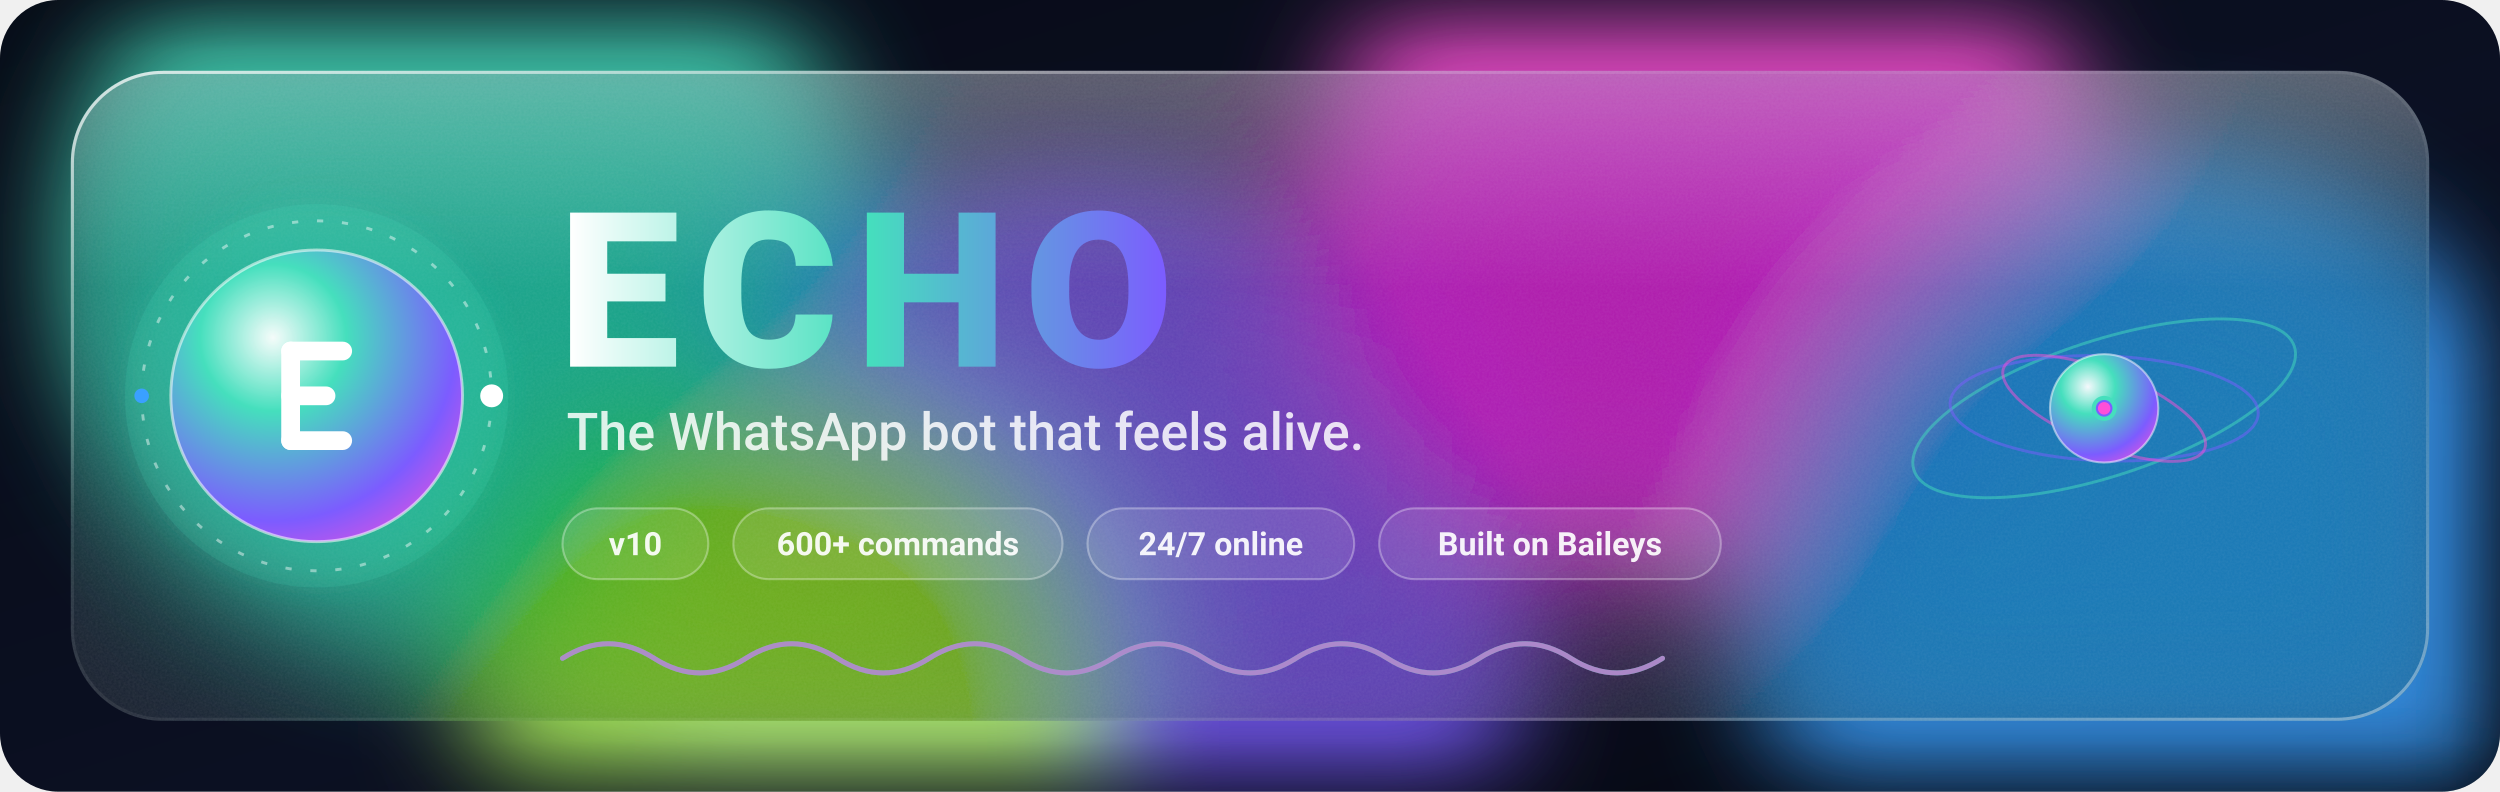
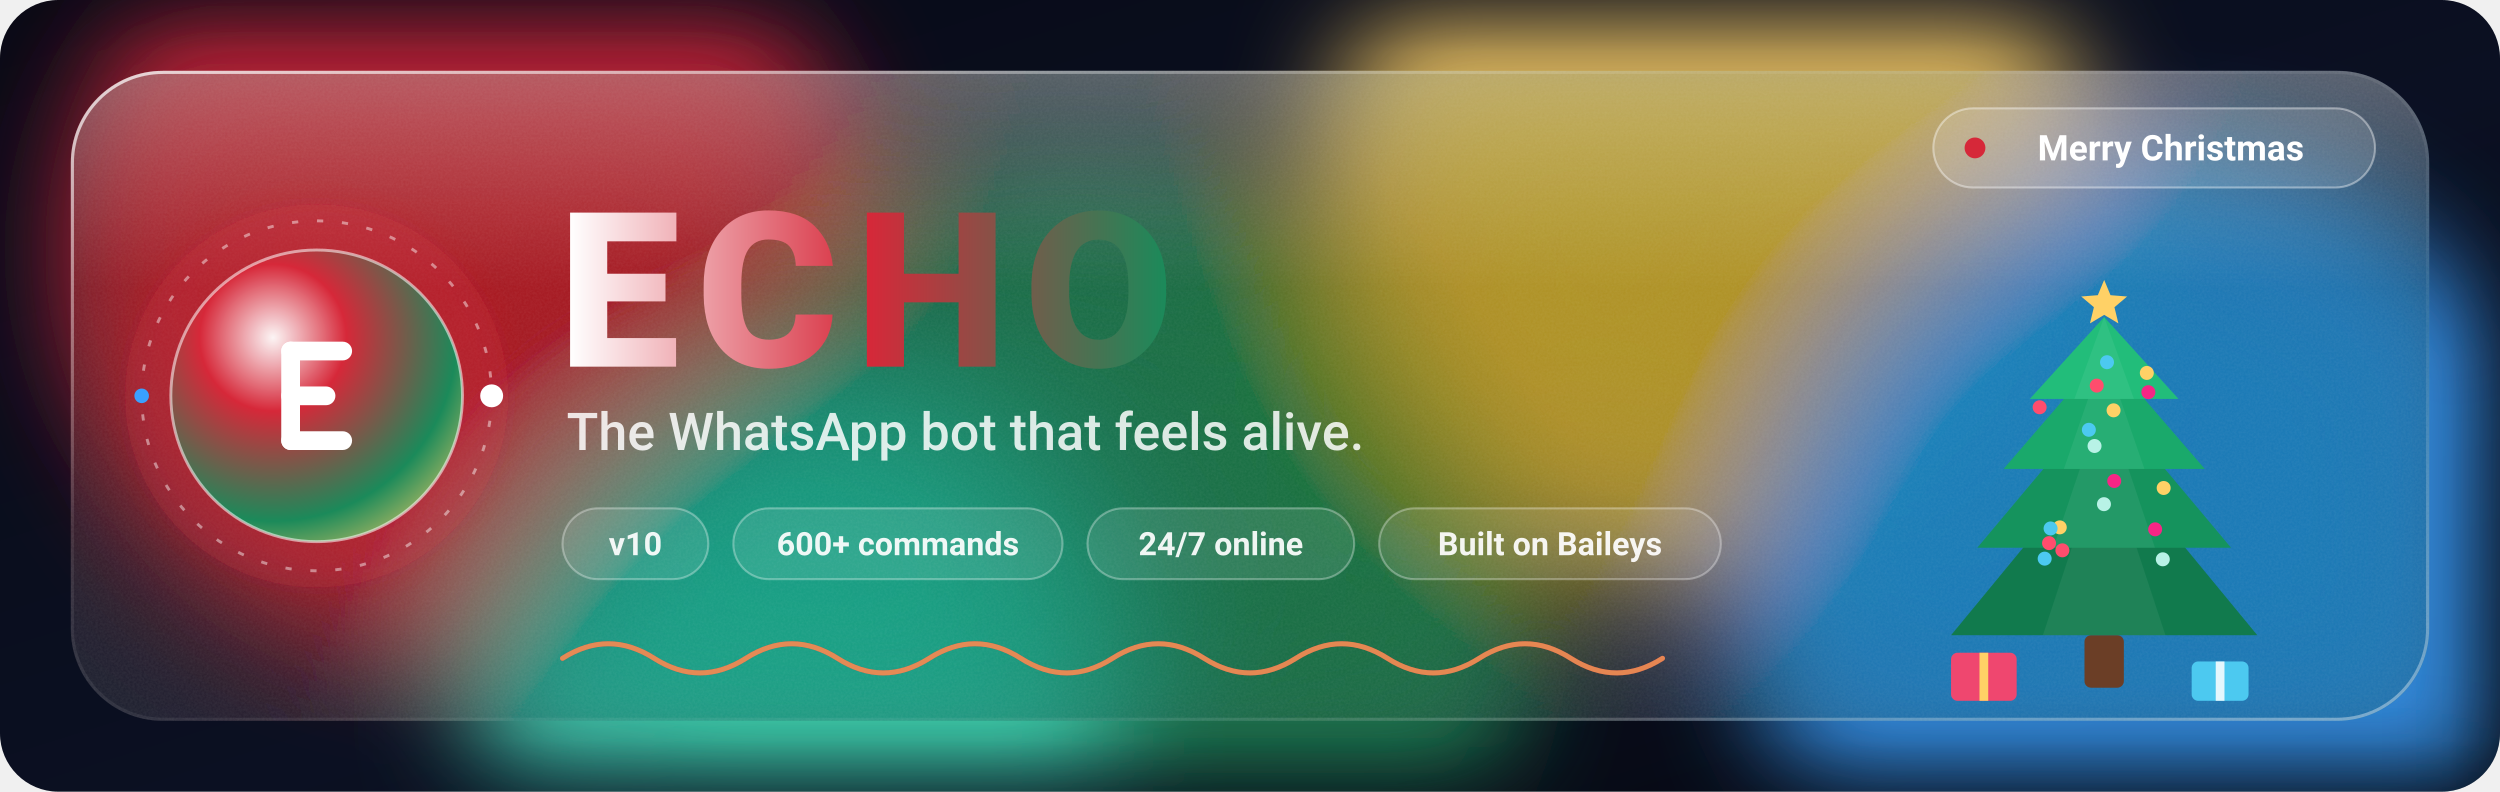
- <svg xmlns="http://www.w3.org/2000/svg" viewBox="0 0 1200 380" width="1200" height="380" role="img" aria-label="Echo, the WhatsApp bot that feels alive">
+ <svg xmlns="http://www.w3.org/2000/svg" viewBox="0 0 1200 380" width="1200" height="380" role="img" aria-label="Echo, the WhatsApp bot that feels alive - Merry Christmas">
  <defs>
    <linearGradient id="bg" x1="0" y1="0" x2="1" y2="1">
      <stop offset="0" stop-color="#070a16" />
      <stop offset=".55" stop-color="#0b1022" />
      <stop offset="1" stop-color="#05070f" />
    </linearGradient>
    <linearGradient id="ttl" x1="0" y1="0" x2="1" y2="0">
      <stop offset="0" stop-color="#ffffff" />
-       <stop offset=".5" stop-color="#45dfbd" />
-       <stop offset="1" stop-color="#7c5cff" />
+       <stop offset=".5" stop-color="#d62839" />
+       <stop offset="1" stop-color="#1b8a5a" />
    </linearGradient>
    <linearGradient id="gl" x1="0" y1="0" x2="1" y2="1">
      <stop offset="0" stop-color="#ffffff" stop-opacity=".75" />
      <stop offset=".35" stop-color="#ffffff" stop-opacity=".08" />
      <stop offset=".7" stop-color="#ffffff" stop-opacity=".06" />
      <stop offset="1" stop-color="#ffffff" stop-opacity=".4" />
    </linearGradient>
    <linearGradient id="hl" x1="0" y1="0" x2="0" y2="1">
      <stop offset="0" stop-color="#ffffff" stop-opacity=".26" />
      <stop offset="1" stop-color="#ffffff" stop-opacity="0" />
    </linearGradient>
    <linearGradient id="beam" x1="0" y1="0" x2="1" y2="0">
      <stop offset="0" stop-color="#ffffff" stop-opacity="0" />
      <stop offset=".5" stop-color="#ffffff" stop-opacity=".16" />
      <stop offset="1" stop-color="#ffffff" stop-opacity="0" />
    </linearGradient>
    <radialGradient id="orbG" cx=".35" cy=".3" r=".9">
      <stop offset="0" stop-color="#ffffff" stop-opacity=".95" />
-       <stop offset=".28" stop-color="#45dfbd" />
-       <stop offset=".7" stop-color="#7c5cff" />
-       <stop offset="1" stop-color="#ff4fd8" />
+       <stop offset=".28" stop-color="#d62839" />
+       <stop offset=".7" stop-color="#1b8a5a" />
+       <stop offset="1" stop-color="#ffd166" />
    </radialGradient>
    <filter id="blurOut" x="-20%" y="-20%" width="140%" height="140%">
      <feGaussianBlur stdDeviation="26" />
    </filter>
    <filter id="blurIn" x="-20%" y="-20%" width="140%" height="140%">
      <feGaussianBlur stdDeviation="46" />
      <feColorMatrix type="saturate" values="1.55" />
    </filter>
    <filter id="glow" x="-50%" y="-50%" width="200%" height="200%">
      <feGaussianBlur stdDeviation="7" result="b" />
      <feMerge>
        <feMergeNode in="b" />
        <feMergeNode in="SourceGraphic" />
      </feMerge>
    </filter>
    <filter id="grain" x="0" y="0" width="100%" height="100%">
      <feTurbulence type="fractalNoise" baseFrequency=".9" numOctaves="2" stitchTiles="stitch" />
      <feColorMatrix values="0 0 0 0 1  0 0 0 0 1  0 0 0 0 1  0 0 0 .07 0" />
    </filter>
    <clipPath id="glassClip">
      <rect x="34" y="34" width="1132" height="312" rx="44" />
    </clipPath>
    <clipPath id="all">
      <rect width="1200" height="380" rx="28" />
    </clipPath>
    <g id="blobs">
-       <circle cx="220" cy="120" r="190" fill="#45dfbd" fill-opacity=".85">
+       <circle cx="220" cy="120" r="190" fill="#d62839" fill-opacity=".85">
        <animateTransform attributeName="transform" type="translate" values="0 0;-60 46;30 -23;0 0" dur="16s" repeatCount="indefinite" calcMode="spline" keyTimes="0;.35;.7;1" keySplines=".45 0 .55 1;.45 0 .55 1;.45 0 .55 1" />
      </circle>
-       <circle cx="520" cy="300" r="210" fill="#7c5cff" fill-opacity=".85">
+       <circle cx="520" cy="300" r="210" fill="#1b8a5a" fill-opacity=".85">
        <animateTransform attributeName="transform" type="translate" values="0 0;70 -40;-35 20;0 0" dur="19s" repeatCount="indefinite" calcMode="spline" keyTimes="0;.35;.7;1" keySplines=".45 0 .55 1;.45 0 .55 1;.45 0 .55 1" />
      </circle>
-       <circle cx="820" cy="90" r="180" fill="#ff4fd8" fill-opacity=".85">
+       <circle cx="820" cy="90" r="180" fill="#ffd166" fill-opacity=".85">
        <animateTransform attributeName="transform" type="translate" values="0 0;-60 -40;30 20;0 0" dur="22s" repeatCount="indefinite" calcMode="spline" keyTimes="0;.35;.7;1" keySplines=".45 0 .55 1;.45 0 .55 1;.45 0 .55 1" />
      </circle>
      <circle cx="1040" cy="280" r="200" fill="#3aa0ff" fill-opacity=".85">
        <animateTransform attributeName="transform" type="translate" values="0 0;70 46;-35 -23;0 0" dur="25s" repeatCount="indefinite" calcMode="spline" keyTimes="0;.35;.7;1" keySplines=".45 0 .55 1;.45 0 .55 1;.45 0 .55 1" />
      </circle>
-       <circle cx="380" cy="340" r="150" fill="#b6ff5c" fill-opacity=".85">
+       <circle cx="380" cy="340" r="150" fill="#45dfbd" fill-opacity=".85">
        <animateTransform attributeName="transform" type="translate" values="0 0;-60 -40;30 20;0 0" dur="28s" repeatCount="indefinite" calcMode="spline" keyTimes="0;.35;.7;1" keySplines=".45 0 .55 1;.45 0 .55 1;.45 0 .55 1" />
      </circle>
    </g>
  </defs>
  <g clip-path="url(#all)">
    <rect width="1200" height="380" fill="url(#bg)" />
    <g filter="url(#blurOut)">
      <use href="#blobs" />
    </g>
    <g clip-path="url(#glassClip)">
      <g filter="url(#blurIn)">
        <use href="#blobs" />
      </g>
      <rect x="34" y="34" width="1132" height="312" fill="#0b1022" fill-opacity=".34" />
      <rect x="34" y="34" width="1132" height="312" fill="#ffffff" fill-opacity=".07" />
      <rect x="34" y="34" width="1132" height="312" filter="url(#grain)" />
      <rect x="34" y="34" width="1132" height="104" fill="url(#hl)" />
      <rect x="-220" y="20" width="200" height="340" fill="url(#beam)" transform="skewX(-18)">
        <animateTransform attributeName="transform" type="translate" values="0 0;1500 0" dur="7.5s" repeatCount="indefinite" additive="sum" />
      </rect>
    </g>
    <rect x="34.75" y="34.75" width="1130.5" height="310.5" rx="43.5" fill="none" stroke="url(#gl)" stroke-width="1.5" />
    <g>
-       <g transform="translate(1010 196)">
-         <ellipse rx="96" ry="32.6" fill="none" stroke="#45dfbd" stroke-opacity=".5" stroke-width="1.4" transform="rotate(-18)" />
-         <ellipse rx="74" ry="25.2" fill="none" stroke="#7c5cff" stroke-opacity=".5" stroke-width="1.4" transform="rotate(2)" />
-         <ellipse rx="52" ry="17.7" fill="none" stroke="#ff4fd8" stroke-opacity=".5" stroke-width="1.4" transform="rotate(22)" />
-         <circle r="26" fill="url(#orbG)" />
-         <circle r="26" fill="none" stroke="#ffffff" stroke-opacity=".5" />
-         <g transform="rotate(-18)">
-           <circle r="6" fill="#45dfbd">
-             <animateMotion dur="7s" repeatCount="indefinite" path="M96 0 A96 32.6 0 1 1 -96 0 A96 32.6 0 1 1 96 0" />
-           </circle>
-         </g>
-         <g transform="rotate(2)">
-           <circle r="4" fill="#7c5cff">
-             <animateMotion dur="10s" repeatCount="indefinite" path="M74 0 A74 25.2 0 1 1 -74 0 A74 25.2 0 1 1 74 0" />
-           </circle>
-         </g>
-         <g transform="rotate(22)">
-           <circle r="3" fill="#ff4fd8">
-             <animateMotion dur="13s" repeatCount="indefinite" path="M52 0 A52 17.7 0 1 1 -52 0 A52 17.7 0 1 1 52 0" />
-           </circle>
-         </g>
-       </g>
-       <g opacity="0.6">
-         <g>
-           <circle r="5.7" fill="none" stroke="#9be7ff" stroke-width="1.4" />
-         </g>
-         <animateTransform attributeName="transform" type="translate" values="983.2,330;969.8,40" dur="8.1s" begin="-1.3s" repeatCount="indefinite" />
-         <animate attributeName="opacity" values="0;0.6;0.6;0" keyTimes="0;.12;.8;1" dur="8.1s" begin="-3.9s" repeatCount="indefinite" />
-       </g>
-       <g opacity="0.6">
-         <g>
-           <circle r="5.7" fill="none" stroke="#b79cff" stroke-width="1.4" />
-         </g>
-         <animateTransform attributeName="transform" type="translate" values="951.7,330;939.5,40" dur="10.5s" begin="-7.3s" repeatCount="indefinite" />
-         <animate attributeName="opacity" values="0;0.6;0.6;0" keyTimes="0;.12;.8;1" dur="10.5s" begin="-10.5s" repeatCount="indefinite" />
-       </g>
-       <g opacity="0.6">
-         <g>
-           <circle r="5.5" fill="none" stroke="#9be7ff" stroke-width="1.4" />
-         </g>
-         <animateTransform attributeName="transform" type="translate" values="852.9,330;864.8,40" dur="10.2s" begin="-4.6s" repeatCount="indefinite" />
-         <animate attributeName="opacity" values="0;0.6;0.6;0" keyTimes="0;.12;.8;1" dur="10.2s" begin="-1s" repeatCount="indefinite" />
-       </g>
-       <g opacity="0.6">
-         <g>
-           <circle r="5.2" fill="none" stroke="#b79cff" stroke-width="1.4" />
-         </g>
-         <animateTransform attributeName="transform" type="translate" values="1036.1,330;1049.3,40" dur="9.5s" begin="-6.7s" repeatCount="indefinite" />
-         <animate attributeName="opacity" values="0;0.6;0.6;0" keyTimes="0;.12;.8;1" dur="9.5s" begin="-1.5s" repeatCount="indefinite" />
-       </g>
-       <g opacity="0.6">
-         <g>
-           <circle r="6.2" fill="none" stroke="#9be7ff" stroke-width="1.4" />
-         </g>
-         <animateTransform attributeName="transform" type="translate" values="1020.6,330;1005.9,40" dur="12.8s" begin="-7.8s" repeatCount="indefinite" />
-         <animate attributeName="opacity" values="0;0.6;0.6;0" keyTimes="0;.12;.8;1" dur="12.8s" begin="-9.9s" repeatCount="indefinite" />
-       </g>
-       <g opacity="0.6">
-         <g>
-           <circle r="7.2" fill="none" stroke="#45dfbd" stroke-width="1.4" />
-         </g>
-         <animateTransform attributeName="transform" type="translate" values="1002,330;994,40" dur="10.8s" begin="-9.6s" repeatCount="indefinite" />
-         <animate attributeName="opacity" values="0;0.6;0.6;0" keyTimes="0;.12;.8;1" dur="10.8s" begin="-1.2s" repeatCount="indefinite" />
-       </g>
-       <g opacity="0.6">
-         <g>
-           <circle r="4.2" fill="none" stroke="#45dfbd" stroke-width="1.4" />
-         </g>
-         <animateTransform attributeName="transform" type="translate" values="1025.5,330;1036.5,40" dur="10.2s" begin="-7.5s" repeatCount="indefinite" />
-         <animate attributeName="opacity" values="0;0.6;0.6;0" keyTimes="0;.12;.8;1" dur="10.2s" begin="-9.8s" repeatCount="indefinite" />
-       </g>
-       <g opacity="0.6">
-         <g>
-           <circle r="6.4" fill="none" stroke="#45dfbd" stroke-width="1.4" />
-         </g>
-         <animateTransform attributeName="transform" type="translate" values="831.5,330;841.2,40" dur="8.3s" begin="-3.8s" repeatCount="indefinite" />
-         <animate attributeName="opacity" values="0;0.6;0.6;0" keyTimes="0;.12;.8;1" dur="8.3s" begin="-6.3s" repeatCount="indefinite" />
-       </g>
-       <g opacity="0.6">
-         <g>
-           <circle r="5" fill="none" stroke="#b79cff" stroke-width="1.4" />
-         </g>
-         <animateTransform attributeName="transform" type="translate" values="849.8,330;836.6,40" dur="8.4s" begin="-5.7s" repeatCount="indefinite" />
-         <animate attributeName="opacity" values="0;0.6;0.6;0" keyTimes="0;.12;.8;1" dur="8.4s" begin="-4.8s" repeatCount="indefinite" />
-       </g>
-       <g opacity="0.6">
-         <g>
-           <circle r="7.8" fill="none" stroke="#45dfbd" stroke-width="1.4" />
-         </g>
-         <animateTransform attributeName="transform" type="translate" values="982.4,330;973.7,40" dur="14.6s" begin="-13.2s" repeatCount="indefinite" />
-         <animate attributeName="opacity" values="0;0.6;0.6;0" keyTimes="0;.12;.8;1" dur="14.6s" begin="-4.8s" repeatCount="indefinite" />
-       </g>
-       <g opacity="0.6">
-         <g>
-           <circle r="5.9" fill="none" stroke="#9be7ff" stroke-width="1.4" />
-         </g>
-         <animateTransform attributeName="transform" type="translate" values="1104.6,330;1097.6,40" dur="12.7s" begin="-2.5s" repeatCount="indefinite" />
-         <animate attributeName="opacity" values="0;0.6;0.6;0" keyTimes="0;.12;.8;1" dur="12.7s" begin="-2.5s" repeatCount="indefinite" />
-       </g>
-       <g opacity="0.6">
-         <g>
-           <circle r="6.3" fill="none" stroke="#9be7ff" stroke-width="1.4" />
-         </g>
-         <animateTransform attributeName="transform" type="translate" values="1145.8,330;1153.5,40" dur="13s" begin="-2.9s" repeatCount="indefinite" />
-         <animate attributeName="opacity" values="0;0.6;0.6;0" keyTimes="0;.12;.8;1" dur="13s" begin="-9s" repeatCount="indefinite" />
-       </g>
-       <g opacity="0.6">
-         <g>
-           <circle r="7.8" fill="none" stroke="#b79cff" stroke-width="1.4" />
-         </g>
-         <animateTransform attributeName="transform" type="translate" values="875.6,330;890.2,40" dur="14s" begin="-9.9s" repeatCount="indefinite" />
-         <animate attributeName="opacity" values="0;0.6;0.6;0" keyTimes="0;.12;.8;1" dur="14s" begin="-2.6s" repeatCount="indefinite" />
-       </g>
-       <g opacity="0.6">
-         <g>
-           <circle r="4.7" fill="none" stroke="#b79cff" stroke-width="1.4" />
-         </g>
-         <animateTransform attributeName="transform" type="translate" values="1084.8,330;1086.7,40" dur="10s" begin="-4s" repeatCount="indefinite" />
-         <animate attributeName="opacity" values="0;0.6;0.6;0" keyTimes="0;.12;.8;1" dur="10s" begin="-8.3s" repeatCount="indefinite" />
-       </g>
-       <g opacity="0.6">
-         <g>
-           <circle r="5.9" fill="none" stroke="#45dfbd" stroke-width="1.4" />
-         </g>
-         <animateTransform attributeName="transform" type="translate" values="921.9,330;923,40" dur="11.1s" begin="-5.6s" repeatCount="indefinite" />
-         <animate attributeName="opacity" values="0;0.6;0.6;0" keyTimes="0;.12;.8;1" dur="11.1s" begin="-1s" repeatCount="indefinite" />
-       </g>
-       <g opacity="0.6">
-         <g>
-           <circle r="7.3" fill="none" stroke="#45dfbd" stroke-width="1.4" />
-         </g>
-         <animateTransform attributeName="transform" type="translate" values="936.9,330;944.8,40" dur="8.2s" begin="-2.7s" repeatCount="indefinite" />
-         <animate attributeName="opacity" values="0;0.6;0.6;0" keyTimes="0;.12;.8;1" dur="8.2s" begin="-0.8s" repeatCount="indefinite" />
-       </g>
-       <g opacity="0.5">
-         <g>
-           <polygon points="0,-6.2 6.2,5 -6.2,5" fill="none" stroke="#ff8fe3" stroke-width="1.4" />
-           <animateTransform attributeName="transform" type="rotate" values="0;-360" dur="11.4s" repeatCount="indefinite" />
-         </g>
-         <animateTransform attributeName="transform" type="translate" values="944.8,330;933.3,40" dur="14.2s" begin="-12.2s" repeatCount="indefinite" />
-         <animate attributeName="opacity" values="0;0.5;0.5;0" keyTimes="0;.12;.8;1" dur="14.2s" begin="-5.4s" repeatCount="indefinite" />
-       </g>
-       <g opacity="0.5">
-         <g>
-           <polygon points="0,-4.9 4.9,3.9 -4.9,3.9" fill="none" stroke="#ff8fe3" stroke-width="1.4" />
-           <animateTransform attributeName="transform" type="rotate" values="0;360" dur="9.6s" repeatCount="indefinite" />
-         </g>
-         <animateTransform attributeName="transform" type="translate" values="993.6,330;996.4,40" dur="12s" begin="-0.7s" repeatCount="indefinite" />
-         <animate attributeName="opacity" values="0;0.5;0.5;0" keyTimes="0;.12;.8;1" dur="12s" begin="-6.5s" repeatCount="indefinite" />
-       </g>
-       <g opacity="0.5">
-         <g>
-           <polygon points="0,-4.9 4.9,4 -4.9,4" fill="none" stroke="#ff8fe3" stroke-width="1.4" />
-           <animateTransform attributeName="transform" type="rotate" values="0;-360" dur="9.3s" repeatCount="indefinite" />
-         </g>
-         <animateTransform attributeName="transform" type="translate" values="1083.1,330;1074.2,40" dur="11.7s" begin="-0.7s" repeatCount="indefinite" />
-         <animate attributeName="opacity" values="0;0.5;0.5;0" keyTimes="0;.12;.8;1" dur="11.7s" begin="-9.9s" repeatCount="indefinite" />
-       </g>
-       <g opacity="0.5">
-         <g>
-           <polygon points="0,-5.1 5.1,4.1 -5.1,4.1" fill="none" stroke="#b6ff5c" stroke-width="1.4" />
-           <animateTransform attributeName="transform" type="rotate" values="0;360" dur="7.5s" repeatCount="indefinite" />
-         </g>
-         <animateTransform attributeName="transform" type="translate" values="1042.3,330;1049.9,40" dur="9.4s" begin="-2.4s" repeatCount="indefinite" />
-         <animate attributeName="opacity" values="0;0.5;0.5;0" keyTimes="0;.12;.8;1" dur="9.4s" begin="-7.1s" repeatCount="indefinite" />
-       </g>
-       <g opacity="0.5">
-         <g>
-           <polygon points="0,-7 7,5.6 -7,5.6" fill="none" stroke="#b6ff5c" stroke-width="1.4" />
-           <animateTransform attributeName="transform" type="rotate" values="0;-360" dur="8.6s" repeatCount="indefinite" />
-         </g>
-         <animateTransform attributeName="transform" type="translate" values="1045.6,330;1052.2,40" dur="10.7s" begin="-5.5s" repeatCount="indefinite" />
-         <animate attributeName="opacity" values="0;0.5;0.5;0" keyTimes="0;.12;.8;1" dur="10.7s" begin="-1.5s" repeatCount="indefinite" />
-       </g>
-       <g opacity="0.5">
-         <g>
-           <polygon points="0,-5.2 5.2,4.2 -5.2,4.2" fill="none" stroke="#ff8fe3" stroke-width="1.4" />
-           <animateTransform attributeName="transform" type="rotate" values="0;360" dur="7.7s" repeatCount="indefinite" />
-         </g>
-         <animateTransform attributeName="transform" type="translate" values="901.6,330;901.6,40" dur="9.6s" begin="-5.6s" repeatCount="indefinite" />
-         <animate attributeName="opacity" values="0;0.5;0.5;0" keyTimes="0;.12;.8;1" dur="9.6s" begin="-9.2s" repeatCount="indefinite" />
-       </g>
-       <g opacity="0.5">
-         <g>
-           <polygon points="0,-6.7 6.7,5.4 -6.7,5.4" fill="none" stroke="#b6ff5c" stroke-width="1.4" />
-           <animateTransform attributeName="transform" type="rotate" values="0;-360" dur="11.1s" repeatCount="indefinite" />
-         </g>
-         <animateTransform attributeName="transform" type="translate" values="866.3,330;874.7,40" dur="13.9s" begin="-0.2s" repeatCount="indefinite" />
-         <animate attributeName="opacity" values="0;0.5;0.5;0" keyTimes="0;.12;.8;1" dur="13.9s" begin="-12.2s" repeatCount="indefinite" />
-       </g>
-       <g opacity="0.5">
-         <g>
-           <polygon points="0,-6.8 6.8,5.4 -6.8,5.4" fill="none" stroke="#b6ff5c" stroke-width="1.4" />
-           <animateTransform attributeName="transform" type="rotate" values="0;-360" dur="12.3s" repeatCount="indefinite" />
-         </g>
-         <animateTransform attributeName="transform" type="translate" values="1108.3,330;1110.1,40" dur="15.3s" begin="-3s" repeatCount="indefinite" />
-         <animate attributeName="opacity" values="0;0.5;0.5;0" keyTimes="0;.12;.8;1" dur="15.3s" begin="-13.1s" repeatCount="indefinite" />
-       </g>
-       <g opacity="0.5">
-         <g>
-           <polygon points="0,-6.3 6.3,5.1 -6.3,5.1" fill="none" stroke="#b6ff5c" stroke-width="1.4" />
-           <animateTransform attributeName="transform" type="rotate" values="0;-360" dur="7.6s" repeatCount="indefinite" />
-         </g>
-         <animateTransform attributeName="transform" type="translate" values="841.7,330;837.3,40" dur="9.5s" begin="-4s" repeatCount="indefinite" />
-         <animate attributeName="opacity" values="0;0.5;0.5;0" keyTimes="0;.12;.8;1" dur="9.5s" begin="-8.7s" repeatCount="indefinite" />
-       </g>
-       <g opacity="0.5">
-         <g>
-           <polygon points="0,-5.9 5.9,4.7 -5.9,4.7" fill="none" stroke="#ff8fe3" stroke-width="1.4" />
-           <animateTransform attributeName="transform" type="rotate" values="0;360" dur="9.5s" repeatCount="indefinite" />
-         </g>
-         <animateTransform attributeName="transform" type="translate" values="1067,330;1063.4,40" dur="11.9s" begin="-9.1s" repeatCount="indefinite" />
-         <animate attributeName="opacity" values="0;0.5;0.5;0" keyTimes="0;.12;.8;1" dur="11.9s" begin="-8.3s" repeatCount="indefinite" />
+       <g transform="translate(1010 328) scale(1.05)">
+         <rect x="-9" y="-22" width="18" height="24" rx="3" fill="#6b3e26" />
+         <polygon points="0,-106.96 70,-22 -70,-22" fill="#117a4d" />
+         <polygon points="0,-106.96 28,-22 -28,-22" fill="#ffffff" fill-opacity=".06" />
+         <polygon points="0,-131.12 58,-62 -58,-62" fill="#15935d" />
+         <polygon points="0,-131.12 23.2,-62 -23.2,-62" fill="#ffffff" fill-opacity=".06" />
+         <polygon points="0,-151.28 46,-98 -46,-98" fill="#1aa96b" />
+         <polygon points="0,-151.28 18.4,-98 -18.4,-98" fill="#ffffff" fill-opacity=".06" />
+         <polygon points="0,-167.44 34,-130 -34,-130" fill="#22bd7a" />
+         <polygon points="0,-167.44 13.6,-130 -13.6,-130" fill="#ffffff" fill-opacity=".06" />
+         <circle cx="-19.1" cy="-60.8" r="3.2" fill="#ff4d6d">
+           <animate attributeName="opacity" values=".25;1;.25" dur="2.368s" begin="-1.449s" repeatCount="indefinite" />
+         </circle>
+         <circle cx="27.2" cy="-89.3" r="3.2" fill="#ffd166">
+           <animate attributeName="opacity" values=".25;1;.25" dur="1.348s" begin="-1.838s" repeatCount="indefinite" />
+         </circle>
+         <circle cx="-7" cy="-115.9" r="3.2" fill="#4cc9f0">
+           <animate attributeName="opacity" values=".25;1;.25" dur="2.178s" begin="-1.737s" repeatCount="indefinite" />
+         </circle>
+         <circle cx="20.2" cy="-133.1" r="3.2" fill="#f72585">
+           <animate attributeName="opacity" values=".25;1;.25" dur="1.588s" begin="-1.559s" repeatCount="indefinite" />
+         </circle>
+         <circle cx="26.8" cy="-56.7" r="3.2" fill="#b8f2e6">
+           <animate attributeName="opacity" values=".25;1;.25" dur="1.749s" begin="-1.263s" repeatCount="indefinite" />
+         </circle>
+         <circle cx="-25.2" cy="-64.1" r="3.2" fill="#ff4d6d">
+           <animate attributeName="opacity" values=".25;1;.25" dur="1.357s" begin="-0.999s" repeatCount="indefinite" />
+         </circle>
+         <circle cx="4.3" cy="-124.8" r="3.2" fill="#ffd166">
+           <animate attributeName="opacity" values=".25;1;.25" dur="1.904s" begin="-0.839s" repeatCount="indefinite" />
+         </circle>
+         <circle cx="1.3" cy="-146.8" r="3.2" fill="#4cc9f0">
+           <animate attributeName="opacity" values=".25;1;.25" dur="1.712s" begin="-0.801s" repeatCount="indefinite" />
+         </circle>
+         <circle cx="23.3" cy="-70.4" r="3.2" fill="#f72585">
+           <animate attributeName="opacity" values=".25;1;.25" dur="2.026s" begin="-1.971s" repeatCount="indefinite" />
+         </circle>
+         <circle cx="-0.1" cy="-81.9" r="3.2" fill="#b8f2e6">
+           <animate attributeName="opacity" values=".25;1;.25" dur="2.165s" begin="-1.494s" repeatCount="indefinite" />
+         </circle>
+         <circle cx="-29.5" cy="-126.2" r="3.2" fill="#ff4d6d">
+           <animate attributeName="opacity" values=".25;1;.25" dur="1.923s" begin="-0.659s" repeatCount="indefinite" />
+         </circle>
+         <circle cx="19.5" cy="-141.9" r="3.2" fill="#ffd166">
+           <animate attributeName="opacity" values=".25;1;.25" dur="2.475s" begin="-0.654s" repeatCount="indefinite" />
+         </circle>
+         <circle cx="-27.2" cy="-57" r="3.2" fill="#4cc9f0">
+           <animate attributeName="opacity" values=".25;1;.25" dur="2.385s" begin="-1.168s" repeatCount="indefinite" />
+         </circle>
+         <circle cx="4.6" cy="-92.5" r="3.2" fill="#f72585">
+           <animate attributeName="opacity" values=".25;1;.25" dur="1.295s" begin="-0.043s" repeatCount="indefinite" />
+         </circle>
+         <circle cx="-4.4" cy="-108.5" r="3.2" fill="#b8f2e6">
+           <animate attributeName="opacity" values=".25;1;.25" dur="2.458s" begin="-1.399s" repeatCount="indefinite" />
+         </circle>
+         <circle cx="-3.4" cy="-136.1" r="3.2" fill="#ff4d6d">
+           <animate attributeName="opacity" values=".25;1;.25" dur="2.07s" begin="-1.917s" repeatCount="indefinite" />
+         </circle>
+         <circle cx="-20.3" cy="-71.3" r="3.2" fill="#ffd166">
+           <animate attributeName="opacity" values=".25;1;.25" dur="1.855s" begin="-0.377s" repeatCount="indefinite" />
+         </circle>
+         <circle cx="-24.5" cy="-70.8" r="3.2" fill="#4cc9f0">
+           <animate attributeName="opacity" values=".25;1;.25" dur="1.868s" begin="-1.529s" repeatCount="indefinite" />
+         </circle>
+         <g transform="translate(0 -173.44)">
+           <g>
+             <polygon points="0,-11 2.9,-4 10.5,-3.4 4.7,1.5 6.5,8.9 0,5 -6.5,8.9 -4.7,1.5 -10.5,-3.4 -2.9,-4" fill="#ffd166" />
+             <animateTransform attributeName="transform" type="scale" values="1;1.22;1" dur="1.8s" repeatCount="indefinite" />
+           </g>
+         </g>
+         <rect x="-70" y="-14" width="30" height="22" rx="3" fill="#ef476f" />
+         <rect x="-57" y="-14" width="4" height="22" fill="#ffd166" />
+         <rect x="40" y="-10" width="26" height="18" rx="3" fill="#4cc9f0" />
+         <rect x="51" y="-10" width="4" height="18" fill="#ffffff" fill-opacity=".85" />
+       </g>
+       <g opacity="0.9">
+         <g>
+           <circle r="3.5" fill="#dff6ff" />
+         </g>
+         <animateTransform attributeName="transform" type="translate" values="321.2,-10;349.6,392" dur="13.3s" begin="-11.8s" repeatCount="indefinite" />
+         <animate attributeName="opacity" values="0;0.9;0.9;0" keyTimes="0;.12;.8;1" dur="13.3s" begin="-3.5s" repeatCount="indefinite" />
+       </g>
+       <g opacity="0.9">
+         <g>
+           <circle r="2.4" fill="#dff6ff" />
+         </g>
+         <animateTransform attributeName="transform" type="translate" values="240.9,-10;232.3,392" dur="8.9s" begin="-4.3s" repeatCount="indefinite" />
+         <animate attributeName="opacity" values="0;0.9;0.9;0" keyTimes="0;.12;.8;1" dur="8.9s" begin="-7s" repeatCount="indefinite" />
+       </g>
+       <g opacity="0.9">
+         <g>
+           <circle r="3" fill="#ffffff" />
+         </g>
+         <animateTransform attributeName="transform" type="translate" values="1101.1,-10;1074,392" dur="13.4s" begin="-12.7s" repeatCount="indefinite" />
+         <animate attributeName="opacity" values="0;0.9;0.9;0" keyTimes="0;.12;.8;1" dur="13.4s" begin="-8.9s" repeatCount="indefinite" />
+       </g>
+       <g opacity="0.9">
+         <g>
+           <circle r="2.2" fill="#ffffff" />
+         </g>
+         <animateTransform attributeName="transform" type="translate" values="843.9,-10;819.6,392" dur="10s" begin="-5.5s" repeatCount="indefinite" />
+         <animate attributeName="opacity" values="0;0.9;0.9;0" keyTimes="0;.12;.8;1" dur="10s" begin="-6.5s" repeatCount="indefinite" />
+       </g>
+       <g opacity="0.9">
+         <g>
+           <circle r="3.3" fill="#ffffff" />
+         </g>
+         <animateTransform attributeName="transform" type="translate" values="925.7,-10;945.2,392" dur="13.1s" begin="-10.2s" repeatCount="indefinite" />
+         <animate attributeName="opacity" values="0;0.9;0.9;0" keyTimes="0;.12;.8;1" dur="13.1s" begin="-12.8s" repeatCount="indefinite" />
+       </g>
+       <g opacity="0.9">
+         <g>
+           <circle r="2" fill="#dff6ff" />
+         </g>
+         <animateTransform attributeName="transform" type="translate" values="468.6,-10;487.1,392" dur="9.1s" begin="-5.6s" repeatCount="indefinite" />
+         <animate attributeName="opacity" values="0;0.9;0.9;0" keyTimes="0;.12;.8;1" dur="9.1s" begin="-1.9s" repeatCount="indefinite" />
+       </g>
+       <g opacity="0.9">
+         <g>
+           <circle r="2.5" fill="#dff6ff" />
+         </g>
+         <animateTransform attributeName="transform" type="translate" values="847.3,-10;833.5,392" dur="10.4s" begin="-6.2s" repeatCount="indefinite" />
+         <animate attributeName="opacity" values="0;0.9;0.9;0" keyTimes="0;.12;.8;1" dur="10.4s" begin="-4.5s" repeatCount="indefinite" />
+       </g>
+       <g opacity="0.9">
+         <g>
+           <circle r="2" fill="#ffffff" />
+         </g>
+         <animateTransform attributeName="transform" type="translate" values="783.5,-10;800.2,392" dur="11.8s" begin="-4.8s" repeatCount="indefinite" />
+         <animate attributeName="opacity" values="0;0.9;0.9;0" keyTimes="0;.12;.8;1" dur="11.8s" begin="-6.9s" repeatCount="indefinite" />
+       </g>
+       <g opacity="0.9">
+         <g>
+           <circle r="2.2" fill="#dff6ff" />
+         </g>
+         <animateTransform attributeName="transform" type="translate" values="969,-10;996.9,392" dur="9.5s" begin="-1.5s" repeatCount="indefinite" />
+         <animate attributeName="opacity" values="0;0.9;0.9;0" keyTimes="0;.12;.8;1" dur="9.5s" begin="-8.3s" repeatCount="indefinite" />
+       </g>
+       <g opacity="0.9">
+         <g>
+           <circle r="2.1" fill="#dff6ff" />
+         </g>
+         <animateTransform attributeName="transform" type="translate" values="678.3,-10;700.3,392" dur="11.4s" begin="-4s" repeatCount="indefinite" />
+         <animate attributeName="opacity" values="0;0.9;0.9;0" keyTimes="0;.12;.8;1" dur="11.4s" begin="-6.8s" repeatCount="indefinite" />
+       </g>
+       <g opacity="0.9">
+         <g>
+           <circle r="2.6" fill="#ffffff" />
+         </g>
+         <animateTransform attributeName="transform" type="translate" values="487.7,-10;485.3,392" dur="11.4s" begin="-3.2s" repeatCount="indefinite" />
+         <animate attributeName="opacity" values="0;0.9;0.9;0" keyTimes="0;.12;.8;1" dur="11.4s" begin="-5s" repeatCount="indefinite" />
+       </g>
+       <g opacity="0.9">
+         <g>
+           <circle r="3.2" fill="#dff6ff" />
+         </g>
+         <animateTransform attributeName="transform" type="translate" values="267.3,-10;290.1,392" dur="7.5s" begin="-5.4s" repeatCount="indefinite" />
+         <animate attributeName="opacity" values="0;0.9;0.9;0" keyTimes="0;.12;.8;1" dur="7.5s" begin="-3.6s" repeatCount="indefinite" />
+       </g>
+       <g opacity="0.9">
+         <g>
+           <circle r="2.2" fill="#ffffff" />
+         </g>
+         <animateTransform attributeName="transform" type="translate" values="316.4,-10;313.4,392" dur="9.6s" begin="-5s" repeatCount="indefinite" />
+         <animate attributeName="opacity" values="0;0.9;0.9;0" keyTimes="0;.12;.8;1" dur="9.6s" begin="-6.8s" repeatCount="indefinite" />
+       </g>
+       <g opacity="0.9">
+         <g>
+           <circle r="2.1" fill="#dff6ff" />
+         </g>
+         <animateTransform attributeName="transform" type="translate" values="357.6,-10;376,392" dur="7.8s" begin="-3s" repeatCount="indefinite" />
+         <animate attributeName="opacity" values="0;0.9;0.9;0" keyTimes="0;.12;.8;1" dur="7.8s" begin="-3.3s" repeatCount="indefinite" />
+       </g>
+       <g opacity="0.9">
+         <g>
+           <circle r="3.2" fill="#ffffff" />
+         </g>
+         <animateTransform attributeName="transform" type="translate" values="712.7,-10;721.5,392" dur="12.2s" begin="-7.7s" repeatCount="indefinite" />
+         <animate attributeName="opacity" values="0;0.9;0.9;0" keyTimes="0;.12;.8;1" dur="12.2s" begin="-10.5s" repeatCount="indefinite" />
+       </g>
+       <g opacity="0.9">
+         <g>
+           <circle r="3.1" fill="#dff6ff" />
+         </g>
+         <animateTransform attributeName="transform" type="translate" values="353.7,-10;377.7,392" dur="11.9s" begin="-11.6s" repeatCount="indefinite" />
+         <animate attributeName="opacity" values="0;0.9;0.9;0" keyTimes="0;.12;.8;1" dur="11.9s" begin="-8.7s" repeatCount="indefinite" />
+       </g>
+       <g opacity="0.9">
+         <g>
+           <circle r="3.3" fill="#dff6ff" />
+         </g>
+         <animateTransform attributeName="transform" type="translate" values="383.4,-10;365.8,392" dur="10.4s" begin="-1.8s" repeatCount="indefinite" />
+         <animate attributeName="opacity" values="0;0.9;0.9;0" keyTimes="0;.12;.8;1" dur="10.4s" begin="-0.4s" repeatCount="indefinite" />
+       </g>
+       <g opacity="0.9">
+         <g>
+           <circle r="2.2" fill="#ffffff" />
+         </g>
+         <animateTransform attributeName="transform" type="translate" values="1089.8,-10;1101.6,392" dur="13s" begin="-12.3s" repeatCount="indefinite" />
+         <animate attributeName="opacity" values="0;0.9;0.9;0" keyTimes="0;.12;.8;1" dur="13s" begin="-5.2s" repeatCount="indefinite" />
+       </g>
+       <g opacity="0.9">
+         <g>
+           <circle r="1.8" fill="#dff6ff" />
+         </g>
+         <animateTransform attributeName="transform" type="translate" values="323.2,-10;305.8,392" dur="11.2s" begin="-3.4s" repeatCount="indefinite" />
+         <animate attributeName="opacity" values="0;0.9;0.9;0" keyTimes="0;.12;.8;1" dur="11.2s" begin="-3.4s" repeatCount="indefinite" />
+       </g>
+       <g opacity="0.9">
+         <g>
+           <circle r="3.7" fill="#dff6ff" />
+         </g>
+         <animateTransform attributeName="transform" type="translate" values="428.2,-10;405.3,392" dur="13s" begin="-7.8s" repeatCount="indefinite" />
+         <animate attributeName="opacity" values="0;0.9;0.9;0" keyTimes="0;.12;.8;1" dur="13s" begin="-3.1s" repeatCount="indefinite" />
+       </g>
+       <g opacity="0.9">
+         <g>
+           <circle r="1.9" fill="#dff6ff" />
+         </g>
+         <animateTransform attributeName="transform" type="translate" values="682.9,-10;703.4,392" dur="13.3s" begin="-9s" repeatCount="indefinite" />
+         <animate attributeName="opacity" values="0;0.9;0.9;0" keyTimes="0;.12;.8;1" dur="13.3s" begin="-2.4s" repeatCount="indefinite" />
+       </g>
+       <g opacity="0.9">
+         <g>
+           <circle r="1.8" fill="#dff6ff" />
+         </g>
+         <animateTransform attributeName="transform" type="translate" values="881.5,-10;889.6,392" dur="8.7s" begin="-3.7s" repeatCount="indefinite" />
+         <animate attributeName="opacity" values="0;0.9;0.9;0" keyTimes="0;.12;.8;1" dur="8.7s" begin="-0.4s" repeatCount="indefinite" />
+       </g>
+       <g opacity="0.9">
+         <g>
+           <circle r="3.3" fill="#dff6ff" />
+         </g>
+         <animateTransform attributeName="transform" type="translate" values="160.9,-10;180.5,392" dur="8.7s" begin="-2.4s" repeatCount="indefinite" />
+         <animate attributeName="opacity" values="0;0.9;0.9;0" keyTimes="0;.12;.8;1" dur="8.7s" begin="-3.8s" repeatCount="indefinite" />
+       </g>
+       <g opacity="0.9">
+         <g>
+           <circle r="3" fill="#ffffff" />
+         </g>
+         <animateTransform attributeName="transform" type="translate" values="276,-10;252.4,392" dur="7.6s" begin="-3.9s" repeatCount="indefinite" />
+         <animate attributeName="opacity" values="0;0.9;0.9;0" keyTimes="0;.12;.8;1" dur="7.6s" begin="-3.2s" repeatCount="indefinite" />
+       </g>
+       <g opacity="0.9">
+         <g>
+           <circle r="2.9" fill="#ffffff" />
+         </g>
+         <animateTransform attributeName="transform" type="translate" values="853.3,-10;827.9,392" dur="13.2s" begin="-5.9s" repeatCount="indefinite" />
+         <animate attributeName="opacity" values="0;0.9;0.9;0" keyTimes="0;.12;.8;1" dur="13.2s" begin="-9.2s" repeatCount="indefinite" />
+       </g>
+       <g opacity="0.9">
+         <g>
+           <circle r="3.5" fill="#ffffff" />
+         </g>
+         <animateTransform attributeName="transform" type="translate" values="921,-10;906.6,392" dur="7.9s" begin="-0.6s" repeatCount="indefinite" />
+         <animate attributeName="opacity" values="0;0.9;0.9;0" keyTimes="0;.12;.8;1" dur="7.9s" begin="-3.8s" repeatCount="indefinite" />
+       </g>
+       <g opacity="0.9">
+         <g>
+           <circle r="2.6" fill="#ffffff" />
+         </g>
+         <animateTransform attributeName="transform" type="translate" values="285.2,-10;283.6,392" dur="8.2s" begin="-5.6s" repeatCount="indefinite" />
+         <animate attributeName="opacity" values="0;0.9;0.9;0" keyTimes="0;.12;.8;1" dur="8.2s" begin="-2.9s" repeatCount="indefinite" />
+       </g>
+       <g opacity="0.9">
+         <g>
+           <circle r="2.5" fill="#dff6ff" />
+         </g>
+         <animateTransform attributeName="transform" type="translate" values="808.2,-10;818.6,392" dur="8.2s" begin="-6.7s" repeatCount="indefinite" />
+         <animate attributeName="opacity" values="0;0.9;0.9;0" keyTimes="0;.12;.8;1" dur="8.2s" begin="-6.4s" repeatCount="indefinite" />
+       </g>
+       <g opacity="0.9">
+         <g>
+           <circle r="3.1" fill="#dff6ff" />
+         </g>
+         <animateTransform attributeName="transform" type="translate" values="615.4,-10;601.4,392" dur="13.1s" begin="-6s" repeatCount="indefinite" />
+         <animate attributeName="opacity" values="0;0.9;0.9;0" keyTimes="0;.12;.8;1" dur="13.1s" begin="-12.4s" repeatCount="indefinite" />
+       </g>
+       <g opacity="0.9">
+         <g>
+           <circle r="2.7" fill="#dff6ff" />
+         </g>
+         <animateTransform attributeName="transform" type="translate" values="663.7,-10;645.8,392" dur="7.9s" begin="-2.9s" repeatCount="indefinite" />
+         <animate attributeName="opacity" values="0;0.9;0.9;0" keyTimes="0;.12;.8;1" dur="7.9s" begin="-5.4s" repeatCount="indefinite" />
+       </g>
+       <g opacity="0.9">
+         <g>
+           <circle r="2.5" fill="#ffffff" />
+         </g>
+         <animateTransform attributeName="transform" type="translate" values="193.7,-10;194.7,392" dur="11.6s" begin="-5.2s" repeatCount="indefinite" />
+         <animate attributeName="opacity" values="0;0.9;0.9;0" keyTimes="0;.12;.8;1" dur="11.6s" begin="-10.4s" repeatCount="indefinite" />
+       </g>
+       <g opacity="0.9">
+         <g>
+           <circle r="3.3" fill="#ffffff" />
+         </g>
+         <animateTransform attributeName="transform" type="translate" values="148.1,-10;177.7,392" dur="9.9s" begin="-9.5s" repeatCount="indefinite" />
+         <animate attributeName="opacity" values="0;0.9;0.9;0" keyTimes="0;.12;.8;1" dur="9.9s" begin="-2.2s" repeatCount="indefinite" />
+       </g>
+       <g opacity="0.9">
+         <g>
+           <circle r="3.9" fill="#dff6ff" />
+         </g>
+         <animateTransform attributeName="transform" type="translate" values="63.7,-10;70.2,392" dur="10.7s" begin="-9.7s" repeatCount="indefinite" />
+         <animate attributeName="opacity" values="0;0.9;0.9;0" keyTimes="0;.12;.8;1" dur="10.7s" begin="-4.1s" repeatCount="indefinite" />
+       </g>
+       <g opacity="0.9">
+         <g>
+           <circle r="1.6" fill="#ffffff" />
+         </g>
+         <animateTransform attributeName="transform" type="translate" values="1011.2,-10;1005,392" dur="7.1s" begin="-4.7s" repeatCount="indefinite" />
+         <animate attributeName="opacity" values="0;0.9;0.9;0" keyTimes="0;.12;.8;1" dur="7.1s" begin="-3.8s" repeatCount="indefinite" />
+       </g>
+       <g opacity="0.9">
+         <g>
+           <circle r="2.6" fill="#dff6ff" />
+         </g>
+         <animateTransform attributeName="transform" type="translate" values="252.1,-10;279.1,392" dur="11.5s" begin="-0.3s" repeatCount="indefinite" />
+         <animate attributeName="opacity" values="0;0.9;0.9;0" keyTimes="0;.12;.8;1" dur="11.5s" begin="-10.6s" repeatCount="indefinite" />
+       </g>
+       <g opacity="0.9">
+         <g>
+           <circle r="3.5" fill="#ffffff" />
+         </g>
+         <animateTransform attributeName="transform" type="translate" values="956.7,-10;970.5,392" dur="8.1s" begin="-1.3s" repeatCount="indefinite" />
+         <animate attributeName="opacity" values="0;0.9;0.9;0" keyTimes="0;.12;.8;1" dur="8.1s" begin="-2.1s" repeatCount="indefinite" />
+       </g>
+       <g opacity="0.9">
+         <g>
+           <circle r="2.7" fill="#dff6ff" />
+         </g>
+         <animateTransform attributeName="transform" type="translate" values="879,-10;900.8,392" dur="8.9s" begin="-8.3s" repeatCount="indefinite" />
+         <animate attributeName="opacity" values="0;0.9;0.9;0" keyTimes="0;.12;.8;1" dur="8.9s" begin="-4.6s" repeatCount="indefinite" />
+       </g>
+       <g opacity="0.9">
+         <g>
+           <circle r="1.5" fill="#ffffff" />
+         </g>
+         <animateTransform attributeName="transform" type="translate" values="1022.5,-10;1045.1,392" dur="10s" begin="-6.4s" repeatCount="indefinite" />
+         <animate attributeName="opacity" values="0;0.9;0.9;0" keyTimes="0;.12;.8;1" dur="10s" begin="-4.5s" repeatCount="indefinite" />
+       </g>
+       <g opacity="0.9">
+         <g>
+           <circle r="3.2" fill="#dff6ff" />
+         </g>
+         <animateTransform attributeName="transform" type="translate" values="590.5,-10;593.5,392" dur="12.5s" begin="-8.1s" repeatCount="indefinite" />
+         <animate attributeName="opacity" values="0;0.9;0.9;0" keyTimes="0;.12;.8;1" dur="12.5s" begin="-2s" repeatCount="indefinite" />
+       </g>
+       <g opacity="0.9">
+         <g>
+           <circle r="2.8" fill="#ffffff" />
+         </g>
+         <animateTransform attributeName="transform" type="translate" values="513.6,-10;529.9,392" dur="8.5s" begin="-1.8s" repeatCount="indefinite" />
+         <animate attributeName="opacity" values="0;0.9;0.9;0" keyTimes="0;.12;.8;1" dur="8.5s" begin="-1.6s" repeatCount="indefinite" />
+       </g>
+       <g opacity="0.9">
+         <g>
+           <circle r="1.8" fill="#dff6ff" />
+         </g>
+         <animateTransform attributeName="transform" type="translate" values="598.3,-10;605,392" dur="12.5s" begin="-0.9s" repeatCount="indefinite" />
+         <animate attributeName="opacity" values="0;0.9;0.9;0" keyTimes="0;.12;.8;1" dur="12.5s" begin="-10.1s" repeatCount="indefinite" />
+       </g>
+       <g opacity="0.9">
+         <g>
+           <circle r="3.3" fill="#dff6ff" />
+         </g>
+         <animateTransform attributeName="transform" type="translate" values="417.7,-10;424.4,392" dur="9.3s" begin="-5.2s" repeatCount="indefinite" />
+         <animate attributeName="opacity" values="0;0.9;0.9;0" keyTimes="0;.12;.8;1" dur="9.3s" begin="-8.6s" repeatCount="indefinite" />
+       </g>
+       <g opacity="0.9">
+         <g>
+           <circle r="1.6" fill="#ffffff" />
+         </g>
+         <animateTransform attributeName="transform" type="translate" values="1066.2,-10;1036.7,392" dur="10.5s" begin="-10s" repeatCount="indefinite" />
+         <animate attributeName="opacity" values="0;0.9;0.9;0" keyTimes="0;.12;.8;1" dur="10.5s" begin="-1.2s" repeatCount="indefinite" />
+       </g>
+       <g opacity="0.9">
+         <g>
+           <circle r="2.5" fill="#dff6ff" />
+         </g>
+         <animateTransform attributeName="transform" type="translate" values="282.9,-10;256,392" dur="10.4s" begin="-3.5s" repeatCount="indefinite" />
+         <animate attributeName="opacity" values="0;0.9;0.9;0" keyTimes="0;.12;.8;1" dur="10.4s" begin="-6.2s" repeatCount="indefinite" />
+       </g>
+       <g opacity="0.9">
+         <g>
+           <circle r="1.9" fill="#dff6ff" />
+         </g>
+         <animateTransform attributeName="transform" type="translate" values="995.9,-10;997.6,392" dur="10.9s" begin="-0.6s" repeatCount="indefinite" />
+         <animate attributeName="opacity" values="0;0.9;0.9;0" keyTimes="0;.12;.8;1" dur="10.9s" begin="-2.4s" repeatCount="indefinite" />
+       </g>
+       <g opacity="0.9">
+         <g>
+           <circle r="1.9" fill="#dff6ff" />
+         </g>
+         <animateTransform attributeName="transform" type="translate" values="394.2,-10;365.9,392" dur="7.6s" begin="-1.4s" repeatCount="indefinite" />
+         <animate attributeName="opacity" values="0;0.9;0.9;0" keyTimes="0;.12;.8;1" dur="7.6s" begin="-2.7s" repeatCount="indefinite" />
      </g>
    </g>
    <g transform="translate(152 190)">
-       <circle r="92" fill="#45dfbd" fill-opacity=".14" filter="url(#glow)" />
+       <circle r="92" fill="#d62839" fill-opacity=".14" filter="url(#glow)" />
      <circle r="70" fill="url(#orbG)" stroke="#ffffff" stroke-opacity=".55" stroke-width="1.4" />
      <circle r="84" fill="none" stroke="#ffffff" stroke-opacity=".45" stroke-width="1.4" stroke-dasharray="3 9">
        <animateTransform attributeName="transform" type="rotate" values="0;360" dur="26s" repeatCount="indefinite" />
      </circle>
      <g>
        <circle r="5.5" cx="84" cy="0" fill="#ffffff">
          <animate attributeName="opacity" values="1;.5;1" dur="2s" repeatCount="indefinite" />
        </circle>
        <animateTransform attributeName="transform" type="rotate" values="0;360" dur="9s" repeatCount="indefinite" />
      </g>
      <g>
        <circle r="3.5" cx="-84" cy="0" fill="#3aa0ff" />
        <animateTransform attributeName="transform" type="rotate" values="360;0" dur="14s" repeatCount="indefinite" />
      </g>
      <g>
        <animateTransform attributeName="transform" type="scale" values="1;1.05;1" dur="4s" repeatCount="indefinite" />
        <g transform="translate(0 0)" fill="#ffffff">
          <rect x="-17" y="-26" width="9" height="52" rx="4.5" />
          <rect x="-17" y="-26" width="34" height="9" rx="4.5" />
          <rect x="-17" y="-4.5" width="26" height="9" rx="4.5" />
          <rect x="-17" y="17" width="34" height="9" rx="4.5" />
        </g>
      </g>
    </g>
    <text x="268" y="176" font-size="104" font-weight="800" letter-spacing="8" fill="url(#ttl)" font-family="ui-rounded,'SF Pro Rounded','Segoe UI Variable Display','Segoe UI',system-ui,-apple-system,Roboto,sans-serif">ECHO</text>
    <text x="272" y="216" font-size="25" font-weight="500" fill="#ffffff" fill-opacity=".84" font-family="ui-rounded,'SF Pro Rounded','Segoe UI Variable Display','Segoe UI',system-ui,-apple-system,Roboto,sans-serif">The WhatsApp bot that feels alive.</text>
    <g transform="translate(270 244)">
      <rect width="70" height="34" rx="17" fill="#ffffff" fill-opacity=".1" stroke="#ffffff" stroke-opacity=".32" />
      <text x="35" y="22.5" text-anchor="middle" font-size="15.5" font-weight="650" fill="#ffffff" fill-opacity=".92" font-family="ui-rounded,'SF Pro Rounded','Segoe UI Variable Display','Segoe UI',system-ui,-apple-system,Roboto,sans-serif">v10</text>
    </g>
    <g transform="translate(352 244)">
      <rect width="158" height="34" rx="17" fill="#ffffff" fill-opacity=".1" stroke="#ffffff" stroke-opacity=".32" />
      <text x="79" y="22.5" text-anchor="middle" font-size="15.5" font-weight="650" fill="#ffffff" fill-opacity=".92" font-family="ui-rounded,'SF Pro Rounded','Segoe UI Variable Display','Segoe UI',system-ui,-apple-system,Roboto,sans-serif">600+ commands</text>
    </g>
    <g transform="translate(522 244)">
      <rect width="128" height="34" rx="17" fill="#ffffff" fill-opacity=".1" stroke="#ffffff" stroke-opacity=".32" />
      <text x="64" y="22.5" text-anchor="middle" font-size="15.5" font-weight="650" fill="#ffffff" fill-opacity=".92" font-family="ui-rounded,'SF Pro Rounded','Segoe UI Variable Display','Segoe UI',system-ui,-apple-system,Roboto,sans-serif">24/7 online</text>
    </g>
    <g transform="translate(662 244)">
      <rect width="164" height="34" rx="17" fill="#ffffff" fill-opacity=".1" stroke="#ffffff" stroke-opacity=".32" />
      <text x="82" y="22.5" text-anchor="middle" font-size="15.5" font-weight="650" fill="#ffffff" fill-opacity=".92" font-family="ui-rounded,'SF Pro Rounded','Segoe UI Variable Display','Segoe UI',system-ui,-apple-system,Roboto,sans-serif">Built on Baileys</text>
    </g>
-     <path d="M270 316 q22 -14 44 0 t44 0 t44 0 t44 0 t44 0 t44 0 t44 0 t44 0 t44 0 t44 0 t44 0 t44 0" fill="none" stroke="#45dfbd" stroke-width="2.4" stroke-linecap="round" stroke-opacity="0.9">
+     <path d="M270 316 q22 -14 44 0 t44 0 t44 0 t44 0 t44 0 t44 0 t44 0 t44 0 t44 0 t44 0 t44 0 t44 0" fill="none" stroke="#d62839" stroke-width="2.4" stroke-linecap="round" stroke-opacity="0.9">
      <animate attributeName="d" values="M270 316 q22 -14 44 0 t44 0 t44 0 t44 0 t44 0 t44 0 t44 0 t44 0 t44 0 t44 0 t44 0 t44 0;M270 316 q22 14 44 0 t44 0 t44 0 t44 0 t44 0 t44 0 t44 0 t44 0 t44 0 t44 0 t44 0 t44 0;M270 316 q22 -6 44 0 t44 0 t44 0 t44 0 t44 0 t44 0 t44 0 t44 0 t44 0 t44 0 t44 0 t44 0;M270 316 q22 -14 44 0 t44 0 t44 0 t44 0 t44 0 t44 0 t44 0 t44 0 t44 0 t44 0 t44 0 t44 0" dur="4.4s" begin="0s" repeatCount="indefinite" />
    </path>
-     <path d="M270 316 q22 -14 44 0 t44 0 t44 0 t44 0 t44 0 t44 0 t44 0 t44 0 t44 0 t44 0 t44 0 t44 0" fill="none" stroke="#ff4fd8" stroke-width="2.4" stroke-linecap="round" stroke-opacity="0.55">
+     <path d="M270 316 q22 -14 44 0 t44 0 t44 0 t44 0 t44 0 t44 0 t44 0 t44 0 t44 0 t44 0 t44 0 t44 0" fill="none" stroke="#ffd166" stroke-width="2.4" stroke-linecap="round" stroke-opacity="0.55">
      <animate attributeName="d" values="M270 316 q22 -14 44 0 t44 0 t44 0 t44 0 t44 0 t44 0 t44 0 t44 0 t44 0 t44 0 t44 0 t44 0;M270 316 q22 14 44 0 t44 0 t44 0 t44 0 t44 0 t44 0 t44 0 t44 0 t44 0 t44 0 t44 0 t44 0;M270 316 q22 -6 44 0 t44 0 t44 0 t44 0 t44 0 t44 0 t44 0 t44 0 t44 0 t44 0 t44 0 t44 0;M270 316 q22 -14 44 0 t44 0 t44 0 t44 0 t44 0 t44 0 t44 0 t44 0 t44 0 t44 0 t44 0 t44 0" dur="4.4s" begin="-1.2s" repeatCount="indefinite" />
    </path>
+     <g transform="translate(928 52)">
+       <rect width="212" height="38" rx="19" fill="#ffffff" fill-opacity=".14" stroke="#ffffff" stroke-opacity=".4" />
+       <circle cx="20" cy="19" r="5" fill="#d62839">
+         <animate attributeName="opacity" values="1;.35;1" dur="1.6s" repeatCount="indefinite" />
+       </circle>
+       <text x="114" y="25" text-anchor="middle" font-size="17" font-weight="650" fill="#ffffff" font-family="ui-rounded,'SF Pro Rounded','Segoe UI Variable Display','Segoe UI',system-ui,-apple-system,Roboto,sans-serif">Merry Christmas</text>
+     </g>
  </g>
</svg>
